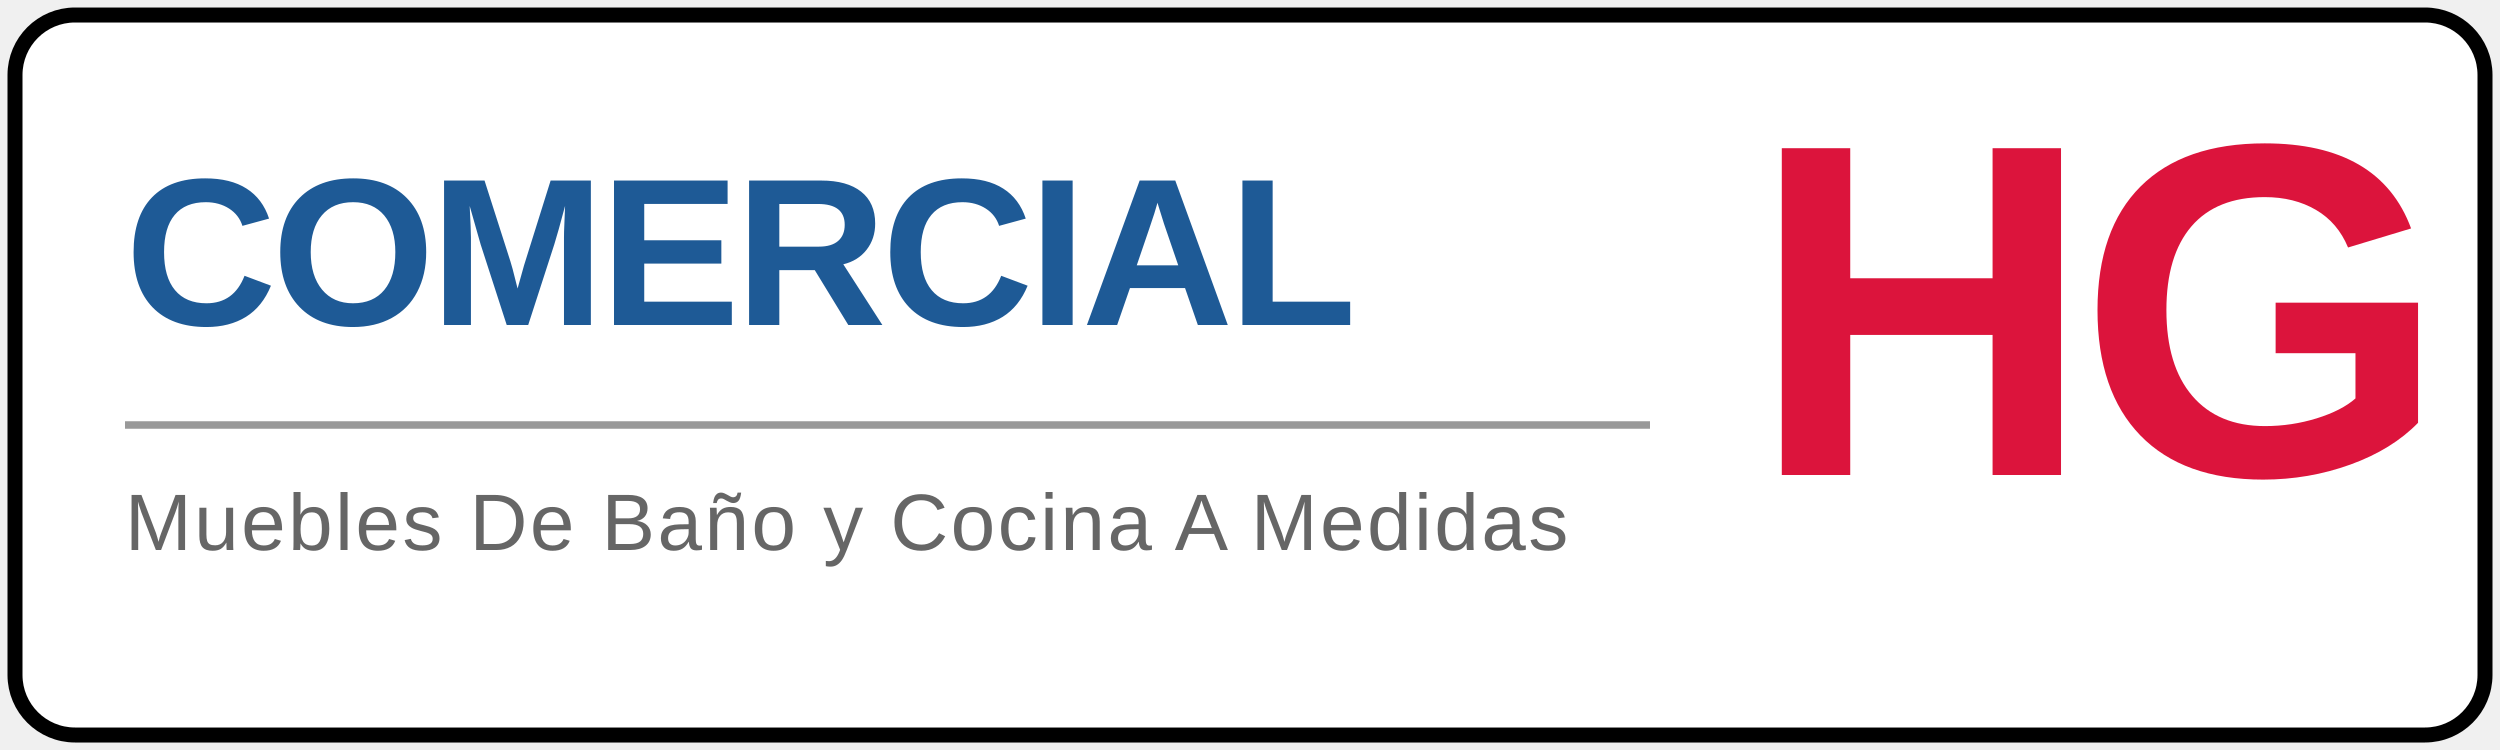
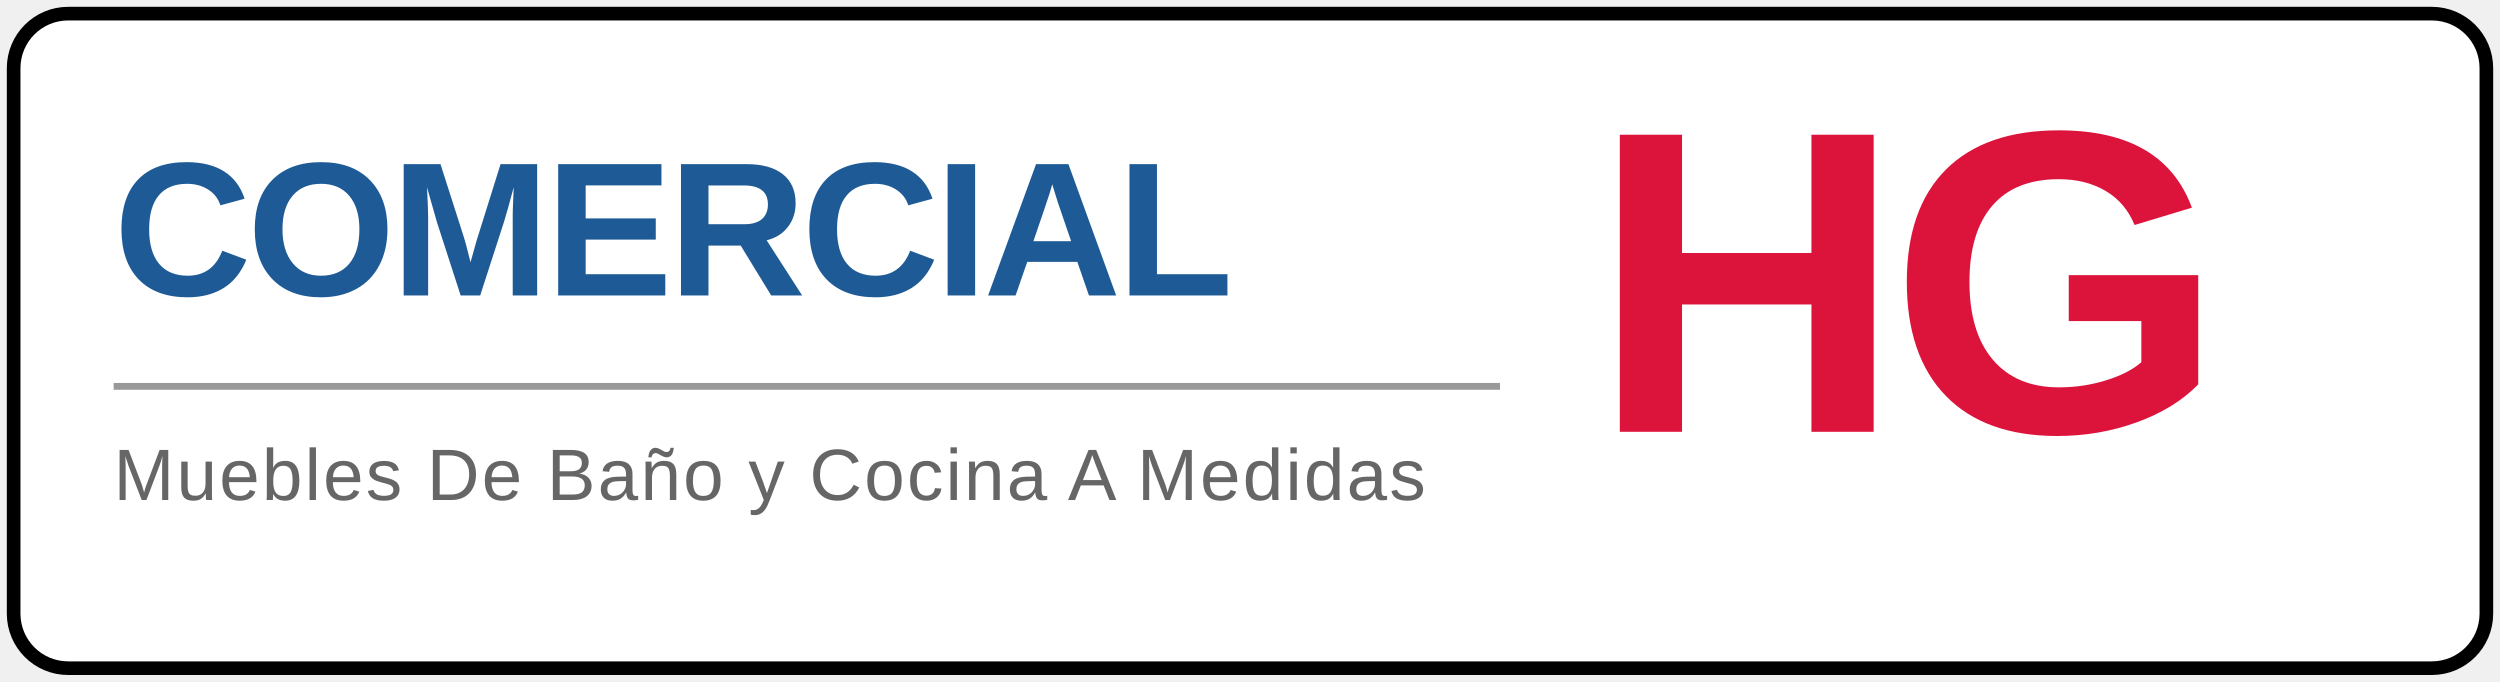
- <svg xmlns="http://www.w3.org/2000/svg" viewBox="0 0 500 150" width="500" height="150">
-   <rect x="3" y="3" width="494" height="144" rx="12" ry="12" fill="white" stroke="#000000" stroke-width="3" />
+ <svg xmlns="http://www.w3.org/2000/svg" viewBox="0 0 550 150" width="550" height="150">
+   <rect x="3" y="3" width="544" height="144" rx="12" ry="12" fill="white" stroke="#000000" stroke-width="3" />
  <text x="25" y="65" font-family="Arial Black, Arial, sans-serif" font-size="42" font-weight="900" fill="#1E5A96" letter-spacing="-1px">COMERCIAL</text>
  <text x="350" y="95" font-family="Arial Black, Arial, sans-serif" font-size="95" font-weight="900" fill="#DC143C" letter-spacing="-3px">HG</text>
  <line x1="25" y1="85" x2="330" y2="85" stroke="#999999" stroke-width="1.5" />
  <text x="25" y="110" font-family="Arial, sans-serif" font-size="16" font-weight="normal" fill="#666666" letter-spacing="0.5px">Muebles De Baño y Cocina A Medidas</text>
</svg>
